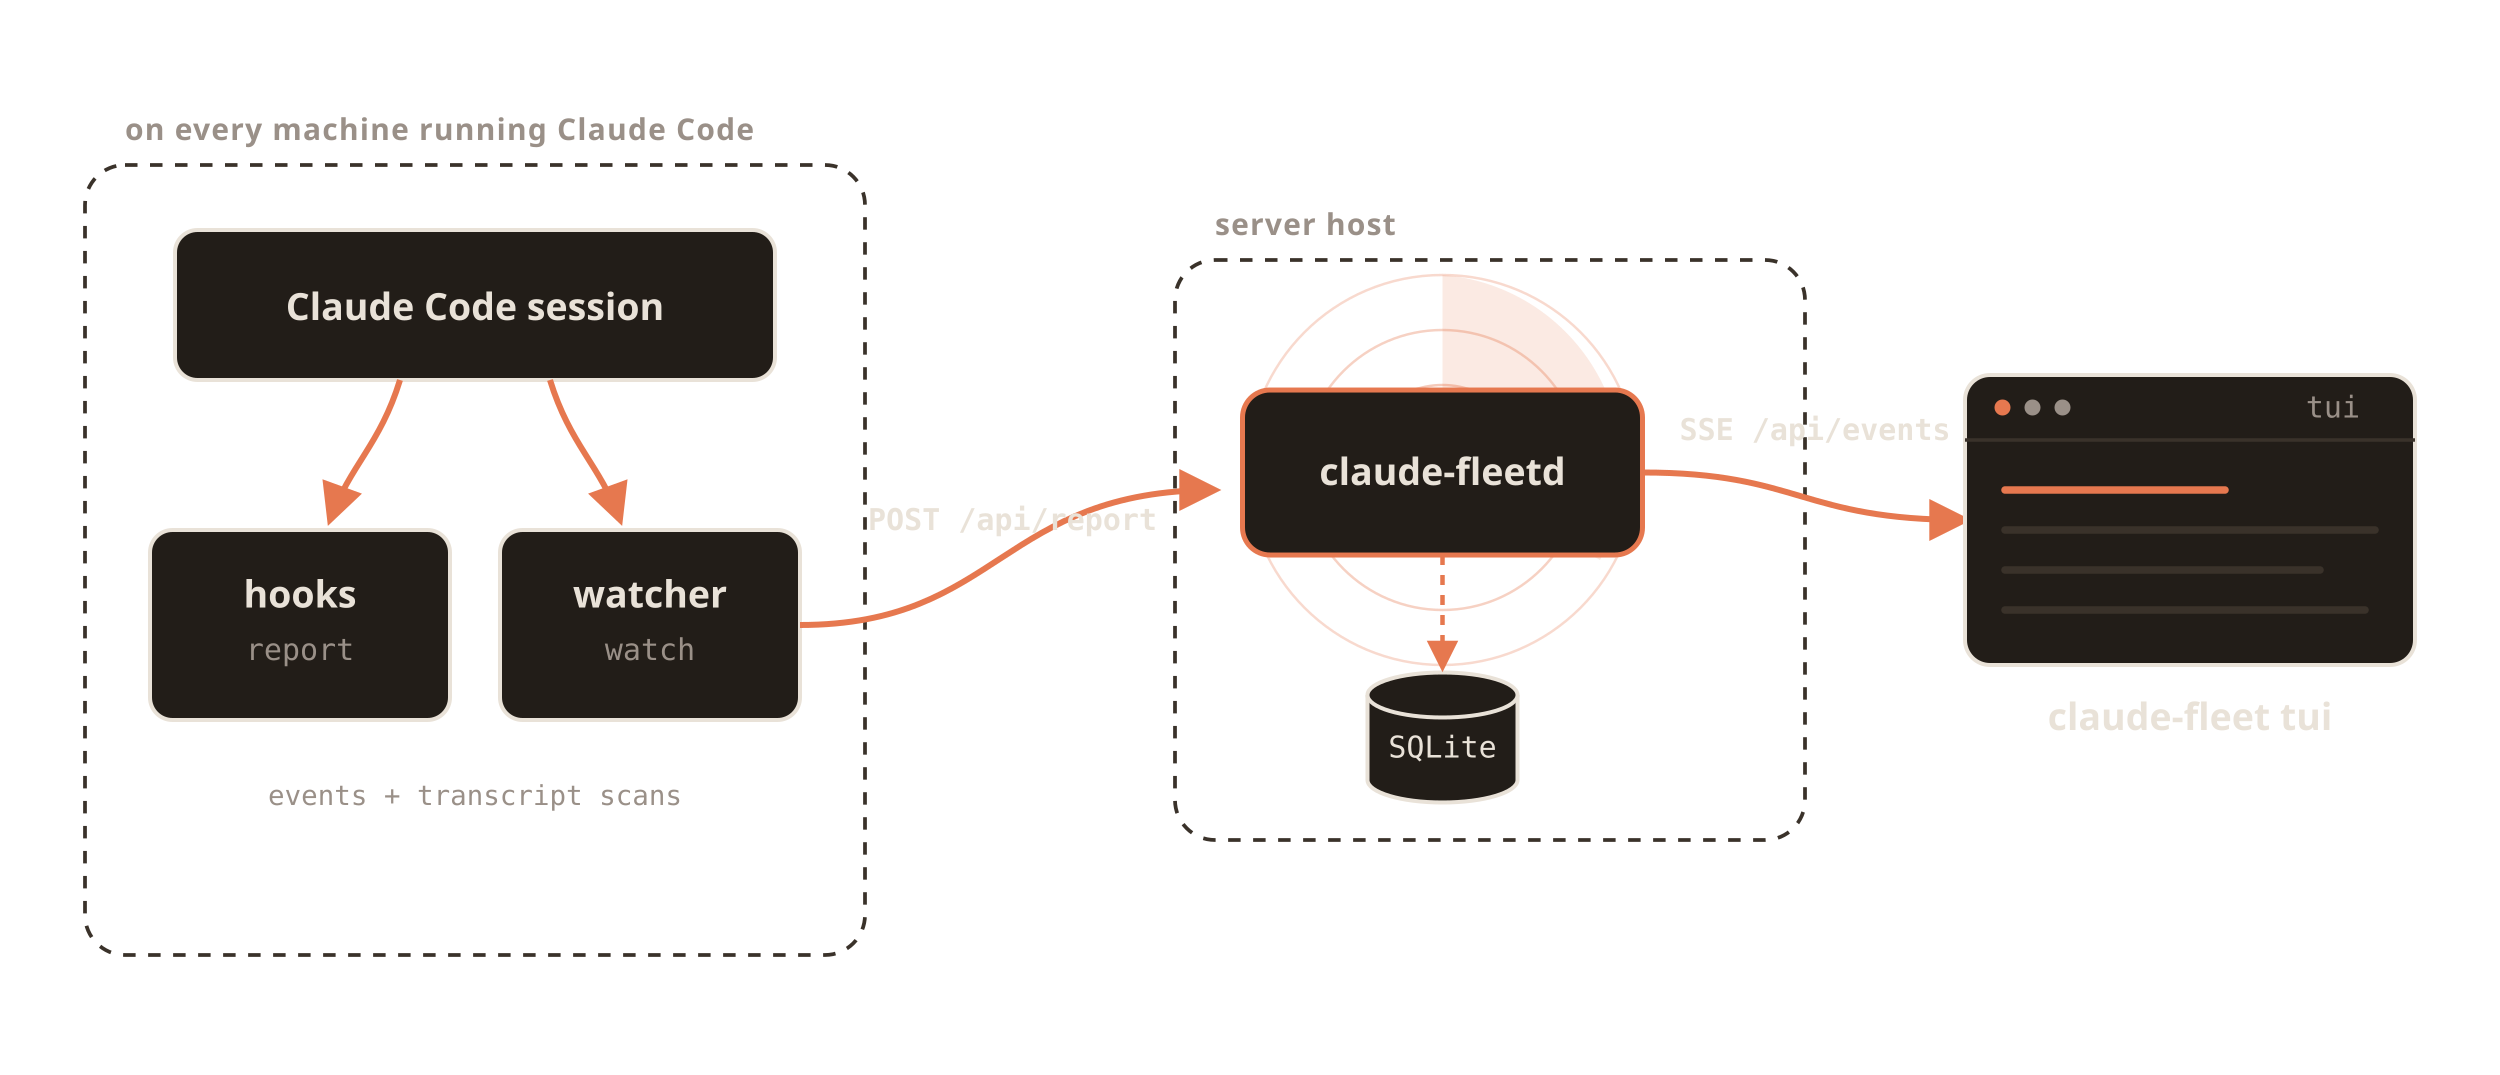
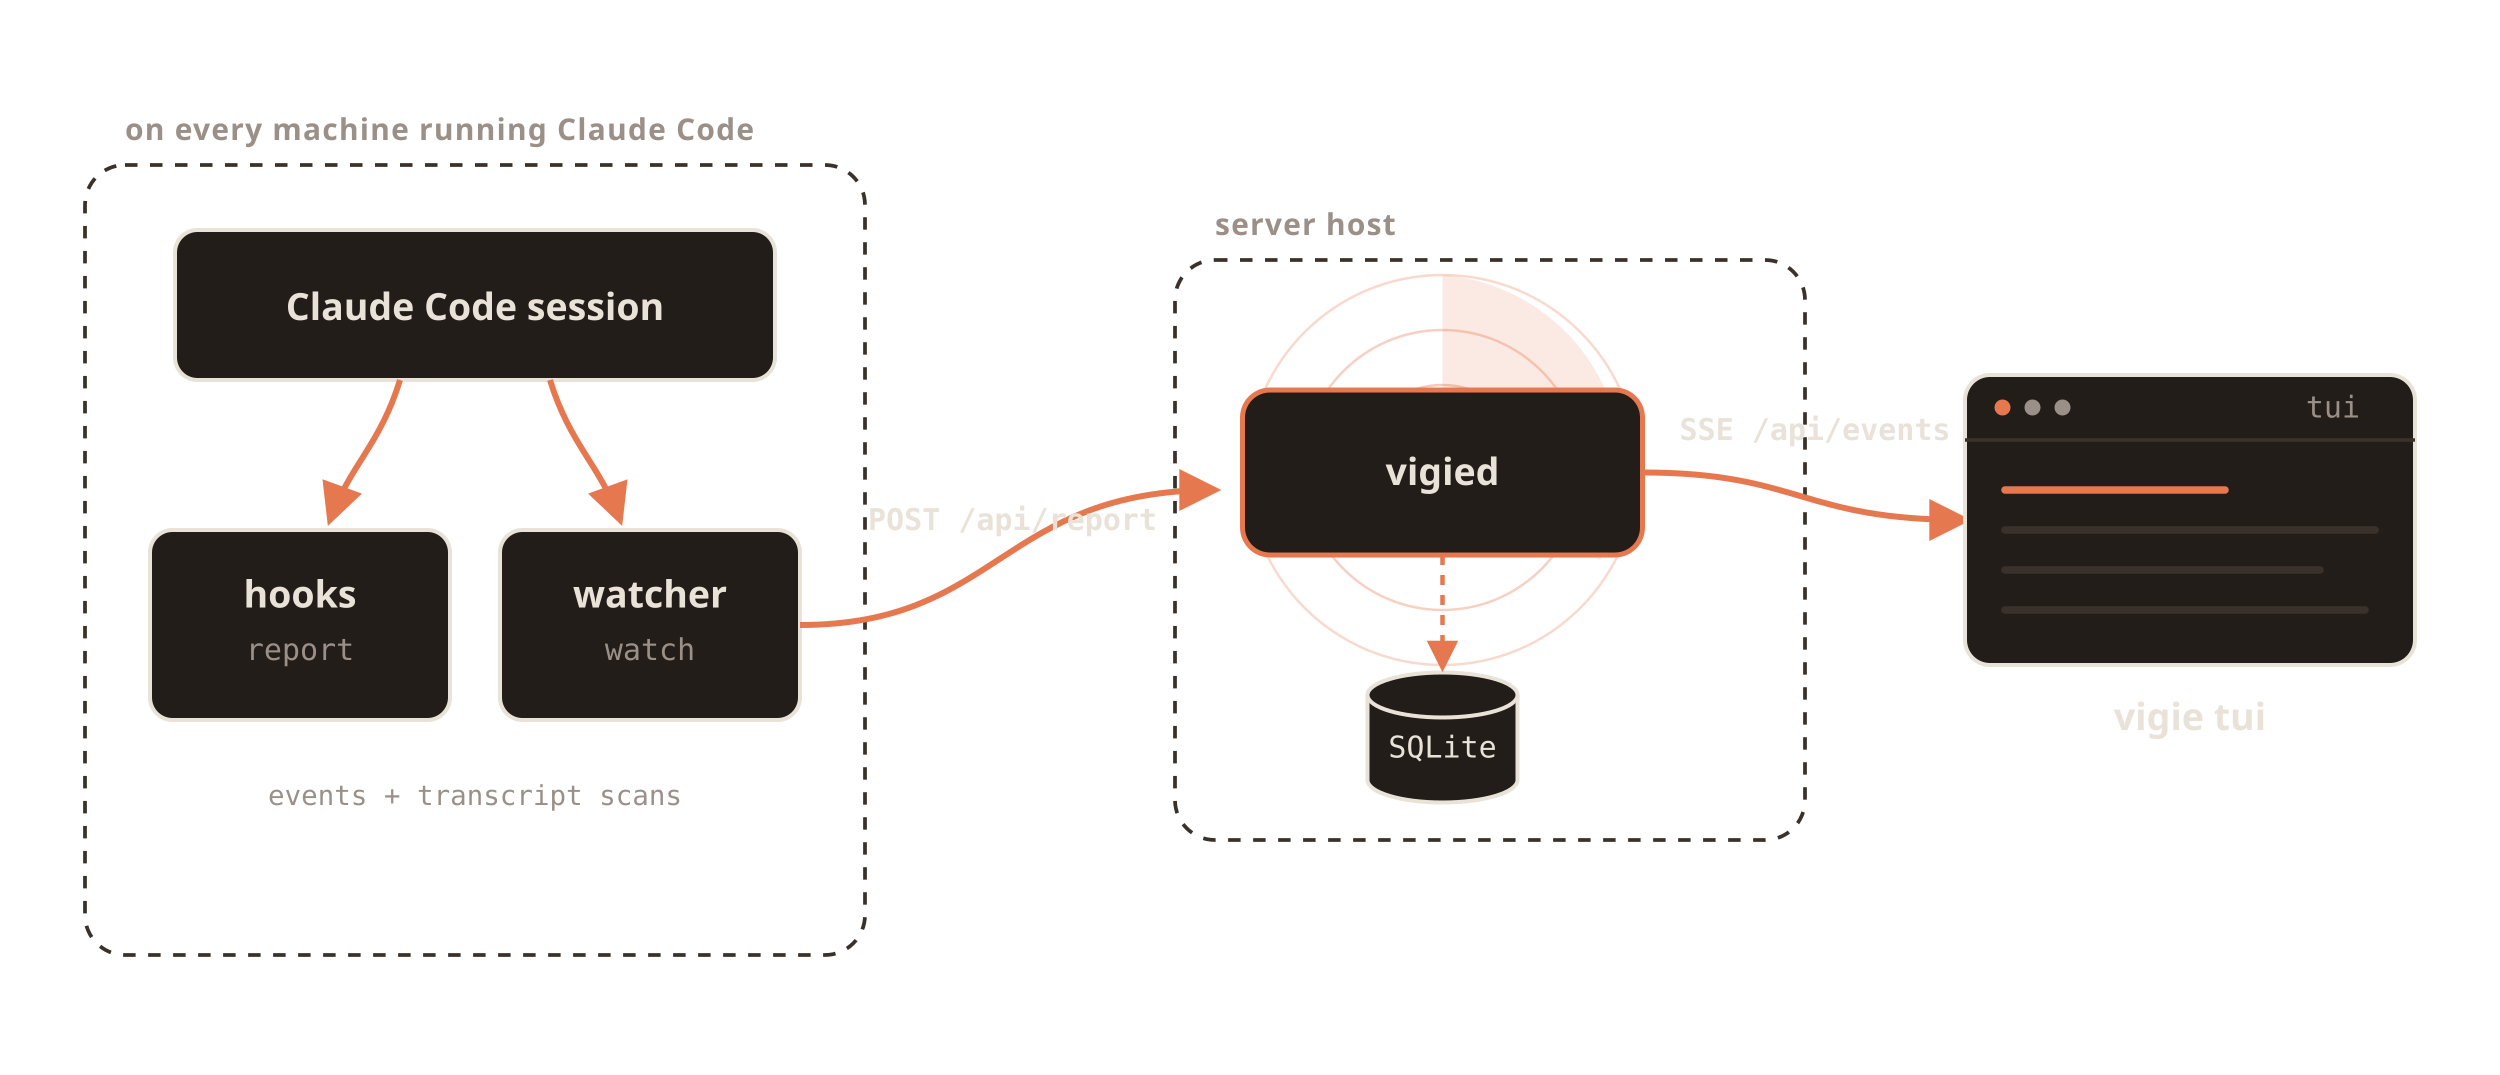
- <svg xmlns="http://www.w3.org/2000/svg" viewBox="0 0 1000 430" font-family="ui-sans-serif, system-ui, -apple-system, 'Segoe UI', Roboto, Helvetica, Arial, sans-serif" role="img" aria-label="How Claude Fleet works">
+ <svg xmlns="http://www.w3.org/2000/svg" viewBox="0 0 1000 430" font-family="ui-sans-serif, system-ui, -apple-system, 'Segoe UI', Roboto, Helvetica, Arial, sans-serif" role="img" aria-label="How Claude Vigie works">
  <style>
    .zone { fill: none; stroke: #3a322a; stroke-width: 1.5; stroke-dasharray: 5 5; }
    .zlabel { fill: #9a9088; font: 600 12px sans-serif; letter-spacing: .04em; text-transform: uppercase; }
    .node { fill: #221d18; stroke: #e9e2d8; stroke-width: 1.6; }
    .node.accent { stroke: #e6784f; stroke-width: 2; }
    .ntitle { fill: #e9e2d8; font: 640 15px sans-serif; }
    .nsub { fill: #9a9088; font: 500 12px ui-monospace, Menlo, Consolas, monospace; }
    .dblabel { fill: #e9e2d8; font: 500 12px ui-monospace, Menlo, Consolas, monospace; }
    .flow { fill: none; stroke: #e6784f; stroke-width: 2.4; }
    .flow.dot { stroke-dasharray: 4 4; stroke-width: 1.8; }
    .elabel { fill: #e9e2d8; font: 600 12px ui-monospace, Menlo, Consolas, monospace; }
    .elabel.m { fill: #9a9088; font: 500 11px ui-monospace, Menlo, Consolas, monospace; }
    .radar { fill: none; stroke: #e6784f; }
    .db { fill: #221d18; stroke: #e9e2d8; stroke-width: 1.6; }
    .termdot { fill: #9a9088; } .termdot.cor { fill: #e6784f; }
    .termline { stroke: #3a322a; stroke-width: 3; stroke-linecap: round; } .termline.on { stroke: #e6784f; }
    .ahfill { fill: #e6784f; } .wedge { fill: rgba(230,120,79,.16); }
  </style>
  <defs>
    <marker id="ah" viewBox="0 0 10 10" refX="8.5" refY="5" markerWidth="7" markerHeight="7" orient="auto-start-reverse">
      <path class="ahfill" d="M0 0 L10 5 L0 10 z" />
    </marker>
  </defs>
  <rect class="zone" x="34" y="66" width="312" height="316" rx="16" />
  <text class="zlabel" x="50" y="56">on every machine running Claude Code</text>
  <rect class="node" x="70" y="92" width="240" height="60" rx="9" />
  <text class="ntitle" x="190" y="128" text-anchor="middle">Claude Code session</text>
  <path class="flow" d="M160 152 C 152 178, 140 186, 132 208" marker-end="url(#ah)" />
  <path class="flow" d="M220 152 C 228 178, 240 186, 248 208" marker-end="url(#ah)" />
  <rect class="node" x="60" y="212" width="120" height="76" rx="9" />
  <text class="ntitle" x="120" y="243" text-anchor="middle">hooks</text>
  <text class="nsub" x="120" y="264" text-anchor="middle">report</text>
  <rect class="node" x="200" y="212" width="120" height="76" rx="9" />
  <text class="ntitle" x="260" y="243" text-anchor="middle">watcher</text>
  <text class="nsub" x="260" y="264" text-anchor="middle">watch</text>
  <text class="elabel m" x="190" y="322" text-anchor="middle">events + transcript scans</text>
  <path class="flow" d="M320 250 C 400 250, 400 196, 486 196" marker-end="url(#ah)" />
  <text class="elabel" x="405" y="212" text-anchor="middle">POST /api/report</text>
  <rect class="zone" x="470" y="104" width="252" height="232" rx="16" />
  <text class="zlabel" x="486" y="94">server host</text>
  <circle class="radar" cx="577" cy="188" r="78" stroke-width="1" opacity=".28" />
  <circle class="radar" cx="577" cy="188" r="56" stroke-width="1" opacity=".34" />
  <circle class="radar" cx="577" cy="188" r="34" stroke-width="1" opacity=".4" />
  <path class="wedge" d="M577 188 L577 110 A78 78 0 0 1 640 224 Z" />
  <rect class="node accent" x="497" y="156" width="160" height="66" rx="11" />
-   <text class="ntitle" x="577" y="194" text-anchor="middle">claude-fleetd</text>
+   <text class="ntitle" x="577" y="194" text-anchor="middle">vigied</text>
  <path class="db" d="M547 278 v34 a30 9 0 0 0 60 0 v-34" />
  <ellipse class="db" cx="577" cy="278" rx="30" ry="9" />
  <text class="dblabel" x="577" y="303" text-anchor="middle">SQLite</text>
  <path class="flow dot" d="M577 222 L577 267" marker-end="url(#ah)" />
  <path class="flow" d="M657 189 C 720 189, 720 208, 786 208" marker-end="url(#ah)" />
  <text class="elabel" x="726" y="176" text-anchor="middle">SSE /api/events</text>
  <rect class="node" x="786" y="150" width="180" height="116" rx="10" />
  <line x1="786" y1="176" x2="966" y2="176" stroke="#3a322a" stroke-width="1.4" />
  <circle class="termdot cor" cx="801" cy="163" r="3.2" />
  <circle class="termdot" cx="813" cy="163" r="3.2" />
  <circle class="termdot" cx="825" cy="163" r="3.2" />
  <text class="nsub" x="944" y="167" text-anchor="end">tui</text>
  <line class="termline on" x1="802" y1="196" x2="890" y2="196" />
  <line class="termline" x1="802" y1="212" x2="950" y2="212" />
  <line class="termline" x1="802" y1="228" x2="928" y2="228" />
  <line class="termline" x1="802" y1="244" x2="946" y2="244" />
-   <text class="ntitle" x="876" y="292" text-anchor="middle">claude-fleet tui</text>
+   <text class="ntitle" x="876" y="292" text-anchor="middle">vigie tui</text>
</svg>
